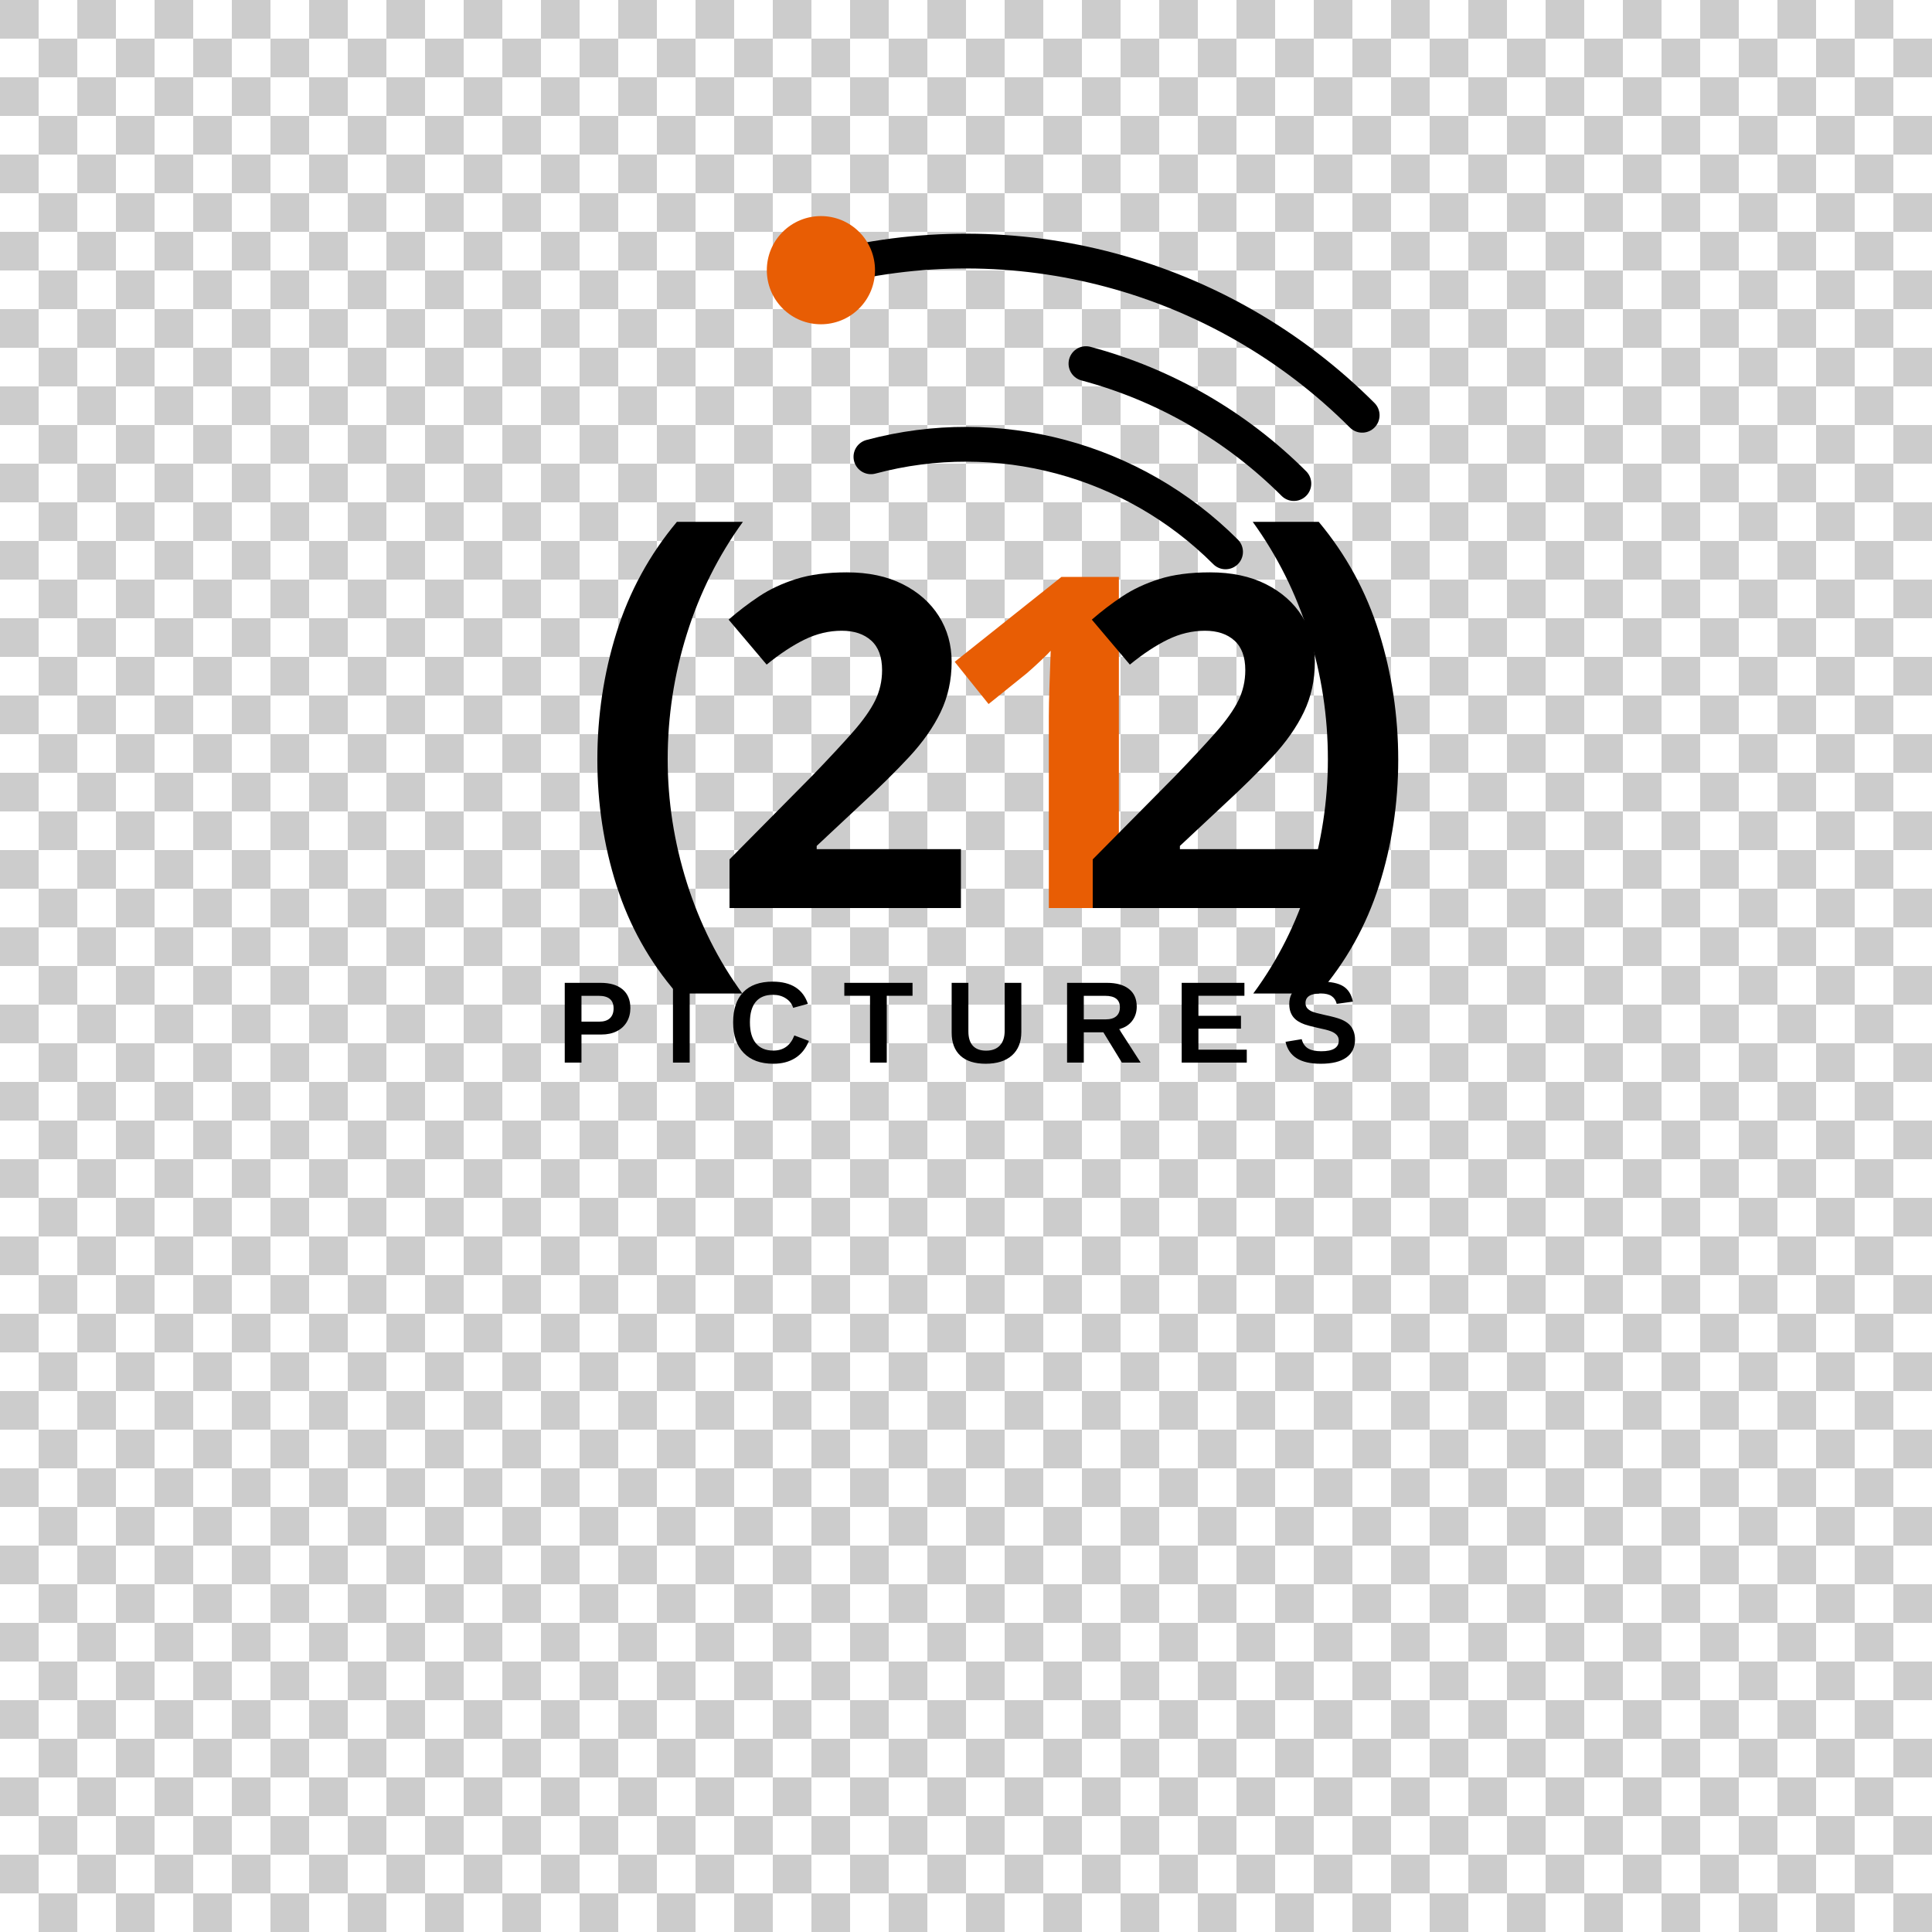
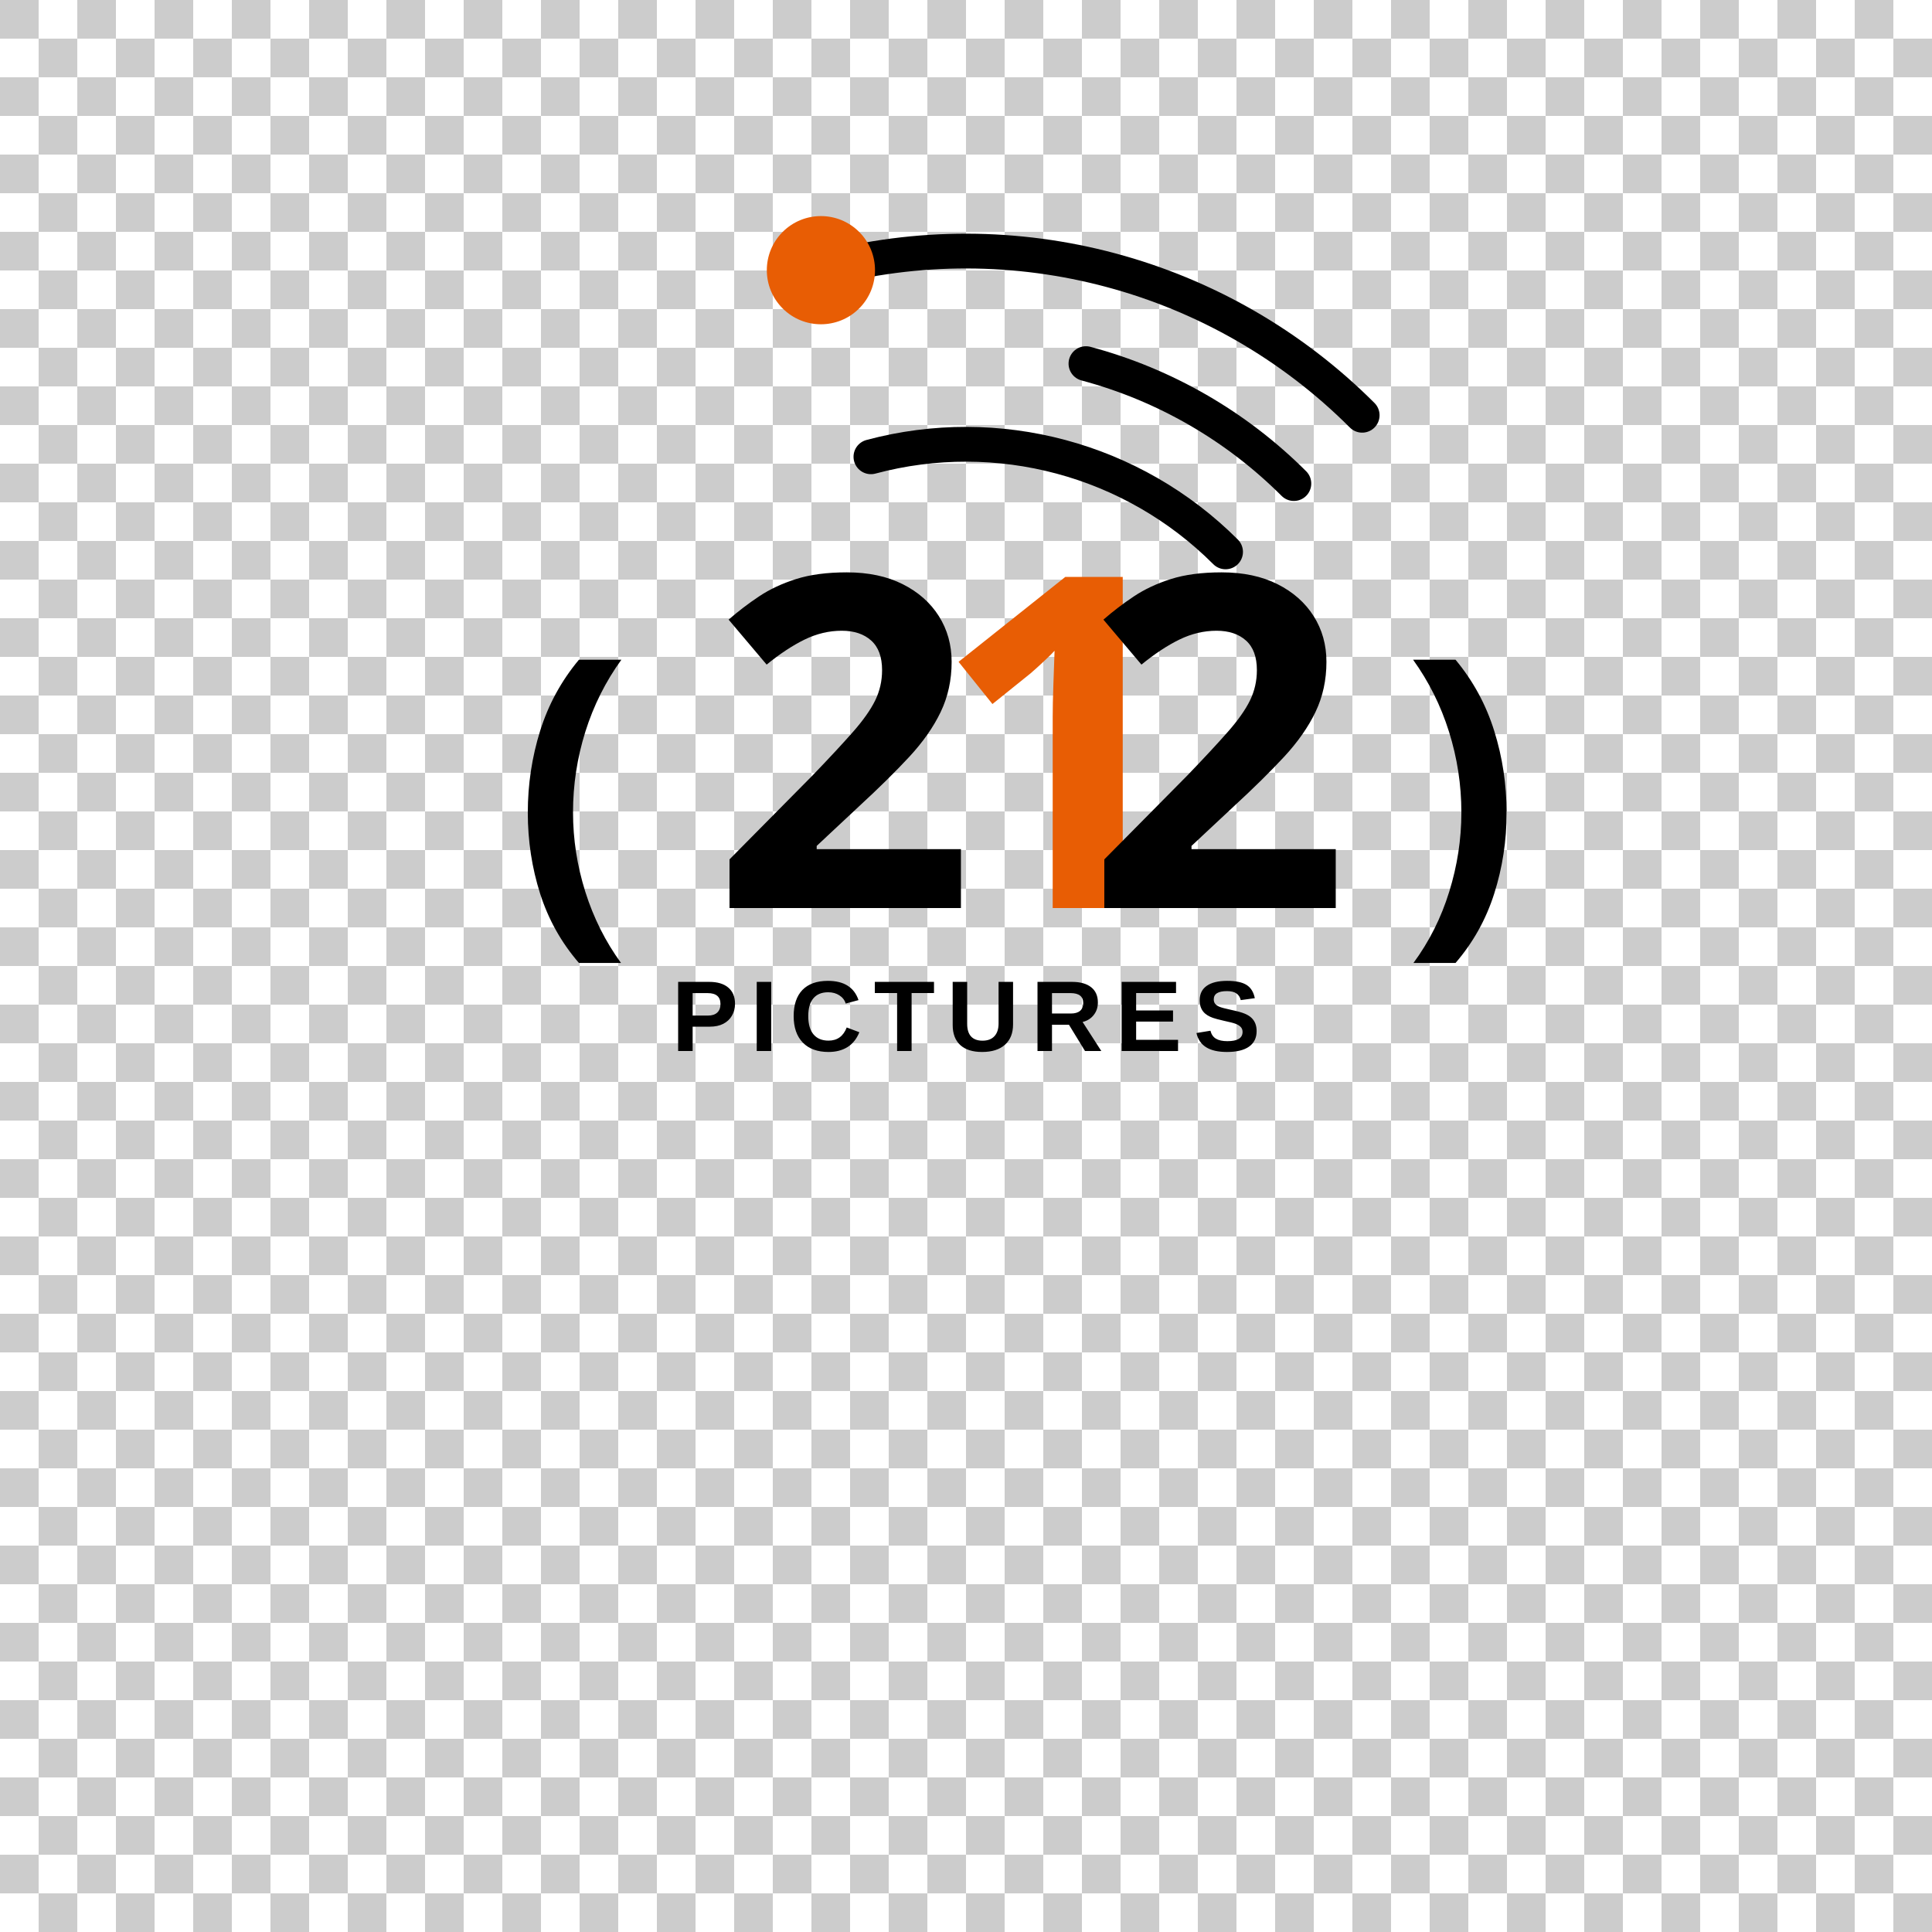
- <svg xmlns="http://www.w3.org/2000/svg" viewBox="0 0 500 500" aria-label="(212) Pictures — v1 wordmark crush restored, arcs nudged closer, PICTURES tightened">
+ <svg xmlns="http://www.w3.org/2000/svg" viewBox="0 0 500 500" aria-label="(212) Pictures — small separated parens, v1 digit crush preserved, PICTURES narrowed">
  <defs>
    <pattern id="transparency" x="0" y="0" width="20" height="20" patternUnits="userSpaceOnUse">
      <rect width="20" height="20" fill="#ffffff" />
      <rect width="10" height="10" x="0" y="0" fill="#cccccc" />
      <rect width="10" height="10" x="10" y="10" fill="#cccccc" />
    </pattern>
  </defs>
  <rect width="500" height="500" fill="url(#transparency)" />
  <g transform="rotate(-45 250 210)">
    <g fill="none" stroke="#000000" stroke-width="9" stroke-linecap="round">
      <path d="M 322.5 84.4 A 145 145 0 0 1 395.0 210.0" />
      <path d="M 353.9 150.0 A 120 120 0 0 1 370.0 210.0" />
      <path d="M 297.5 127.7 A 95 95 0 0 1 345.0 210.0" />
    </g>
    <circle cx="322.5" cy="84.4" r="14" fill="#E85D04" stroke="none" />
  </g>
  <g font-family="Futura Std, Futura, Arial Black, sans-serif" fill="#000000" stroke="none">
-     <text x="149" y="235" font-weight="900" font-size="140" letter-spacing="0">(</text>
+     <text x="133" y="235" font-weight="900" font-size="90" letter-spacing="0">(</text>
    <text x="184" y="235" font-weight="900" font-size="120" letter-spacing="-6">2</text>
-     <text x="240" y="235" font-weight="900" font-size="120" letter-spacing="-6" fill="#E85D04">1</text>
-     <text x="278" y="235" font-weight="900" font-size="120" letter-spacing="-6">2</text>
-     <text x="320" y="235" font-weight="900" font-size="140" letter-spacing="0">)</text>
+     <text x="241" y="235" font-weight="900" font-size="120" letter-spacing="-6" fill="#E85D04">1</text>
+     <text x="281" y="235" font-weight="900" font-size="120" letter-spacing="-6">2</text>
+     <text x="363" y="235" font-weight="900" font-size="90" letter-spacing="0">)</text>
  </g>
-   <text x="248" y="275" font-family="Futura Std, Futura, Arial, sans-serif" font-weight="700" font-size="30" letter-spacing="8" text-anchor="middle" fill="#000000">PICTURES</text>
+   <text x="250" y="272" font-family="Futura Std, Futura, Arial, sans-serif" font-weight="700" font-size="26" letter-spacing="3" text-anchor="middle" fill="#000000">PICTURES</text>
</svg>
